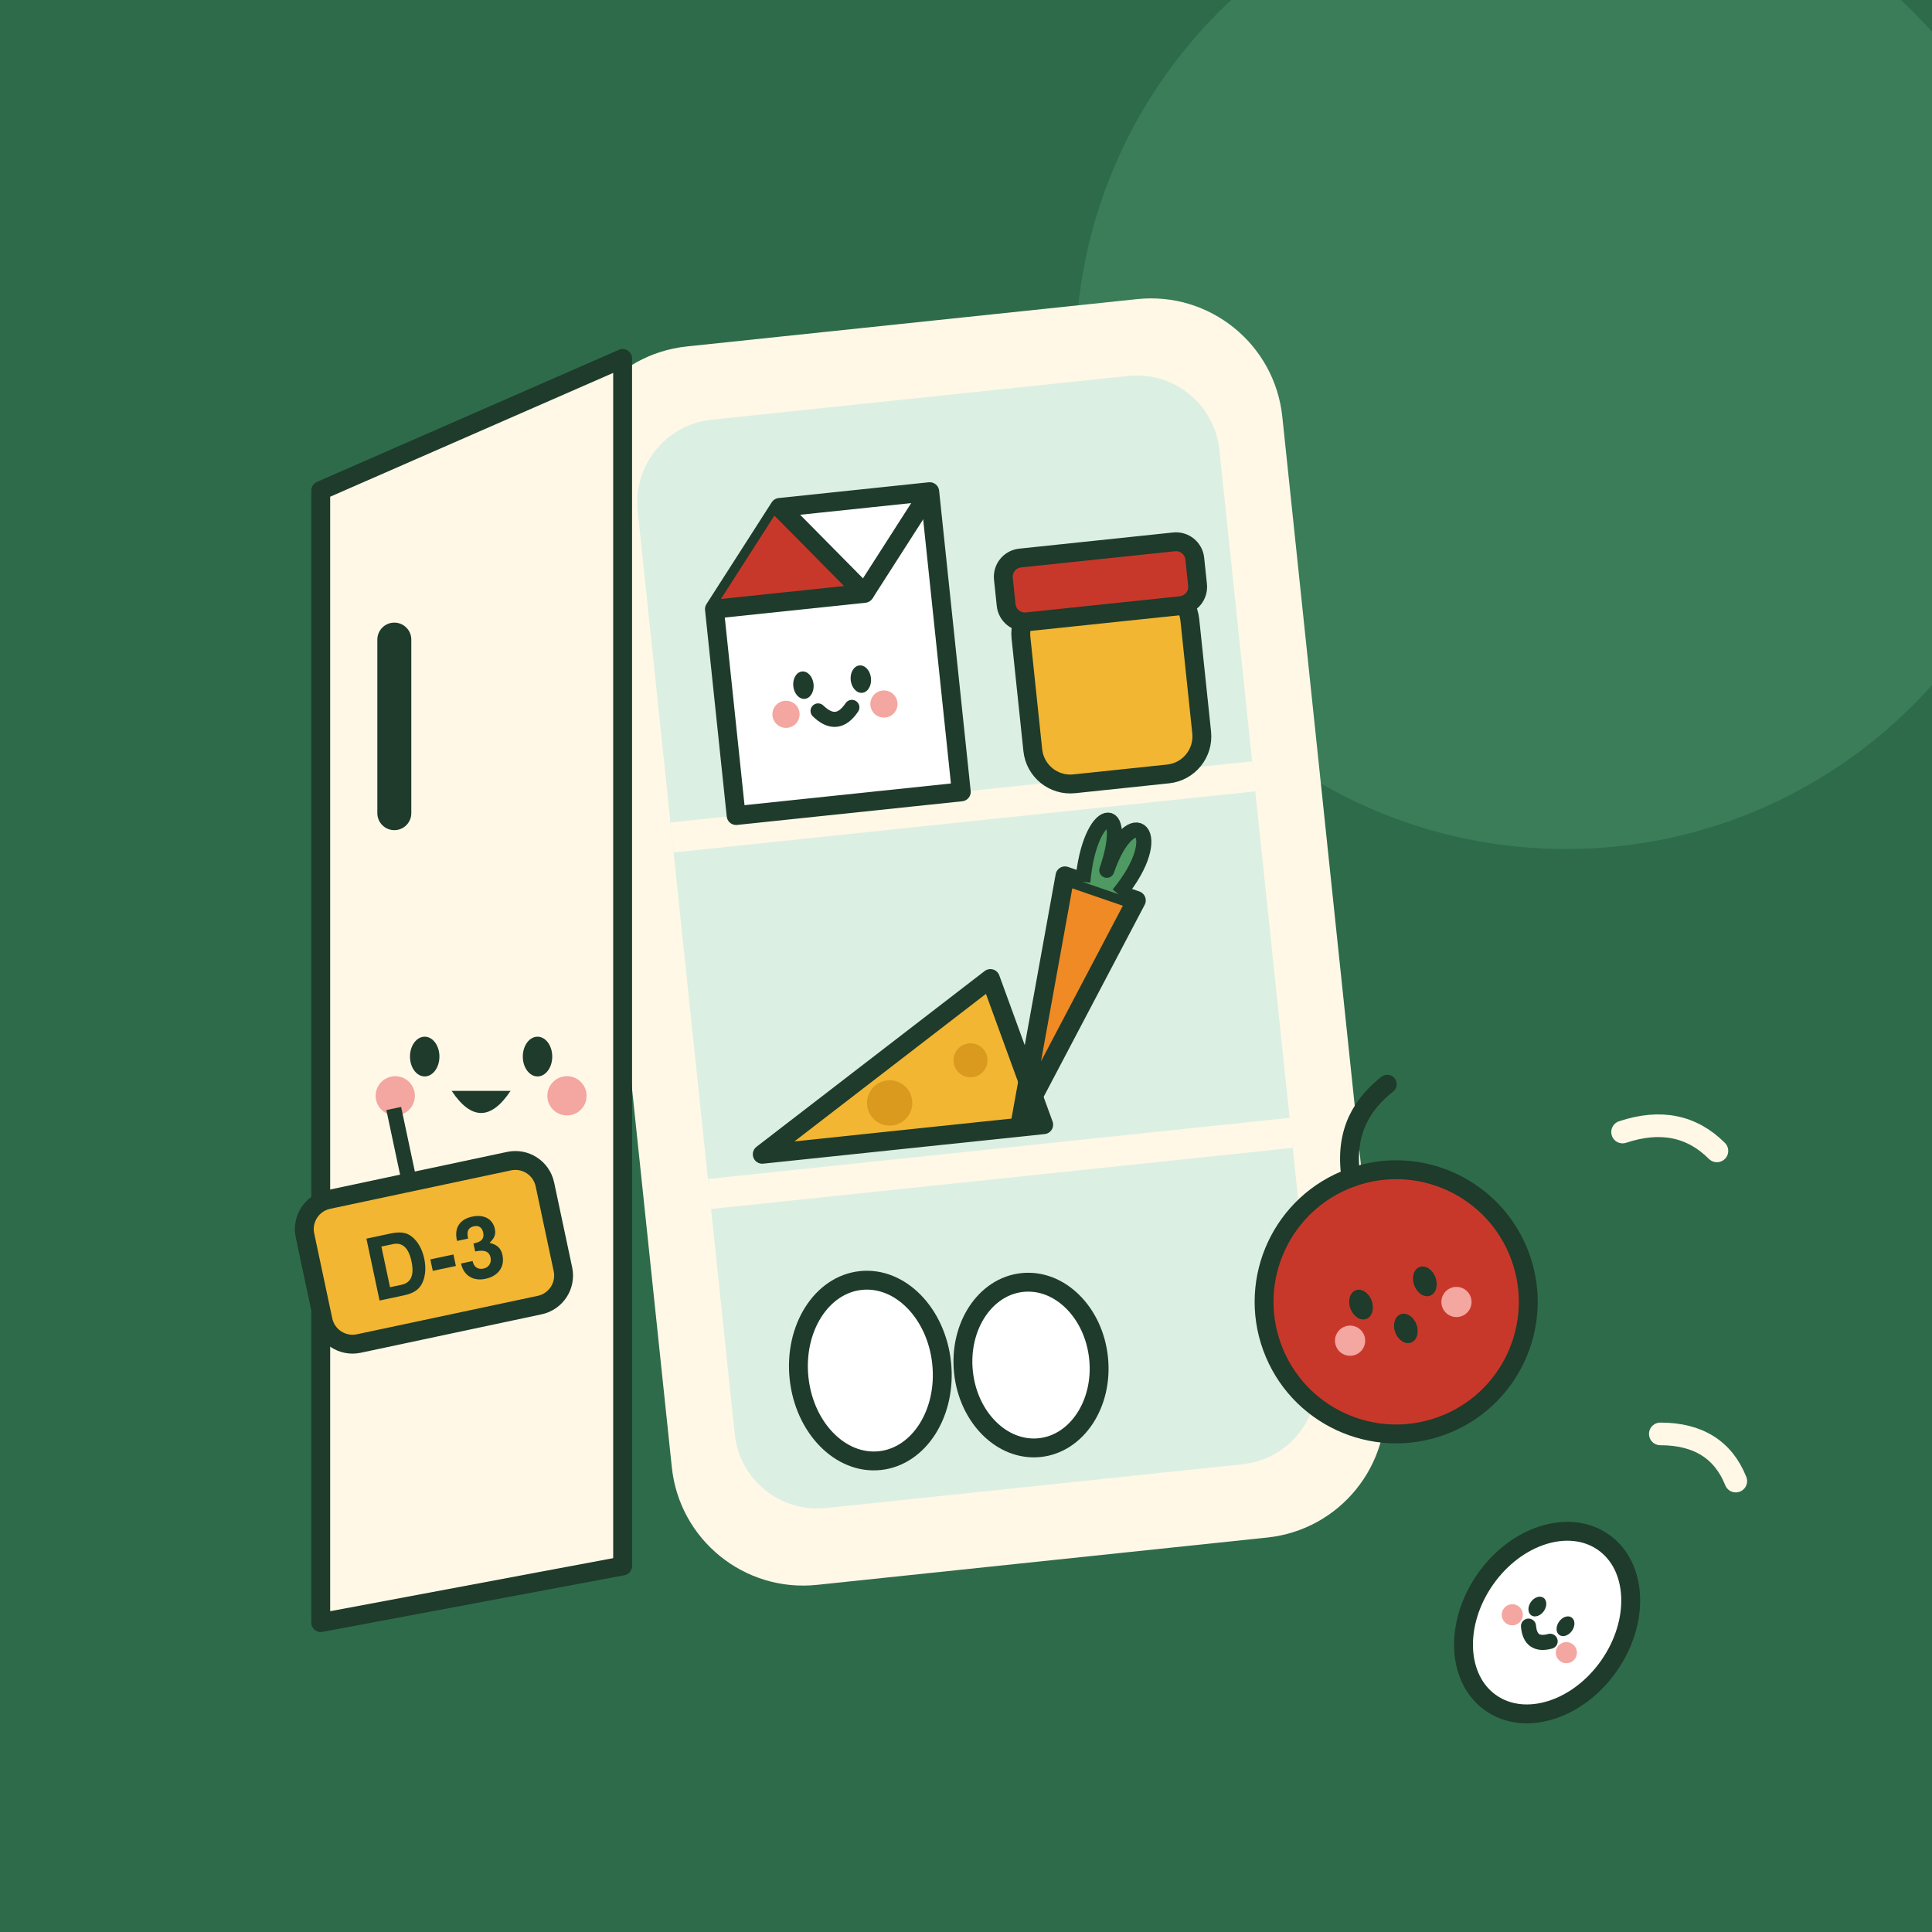
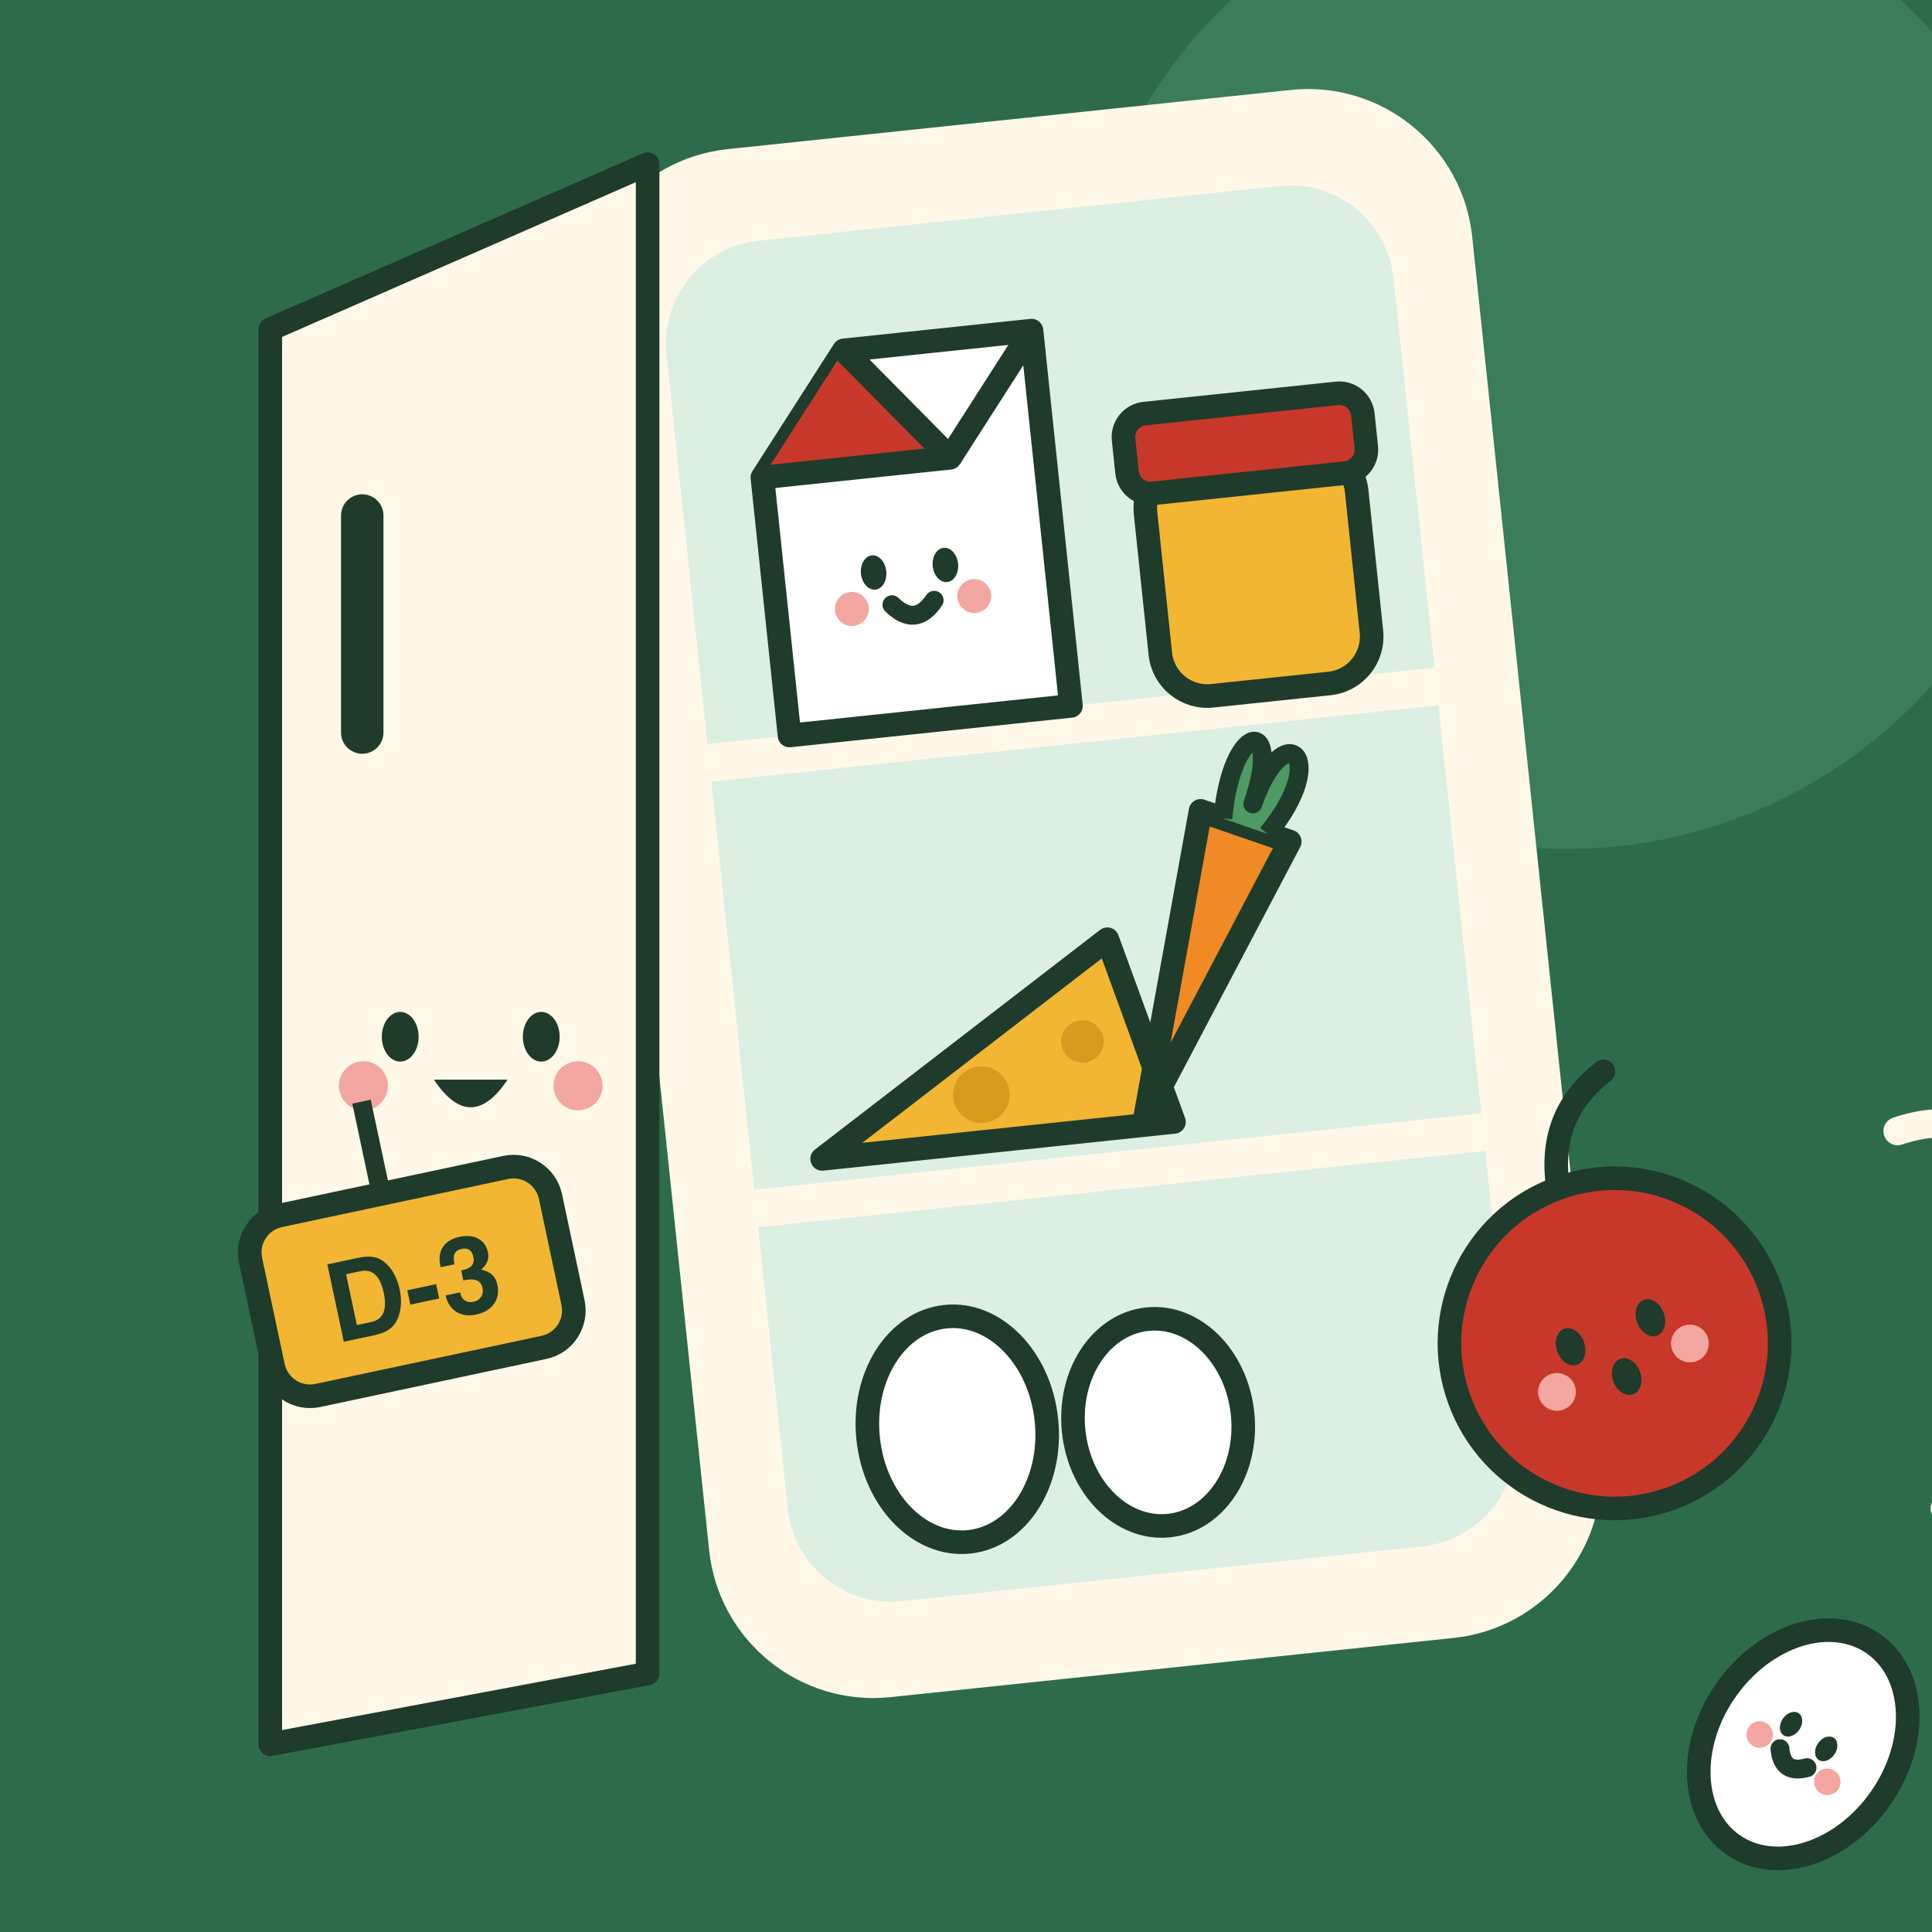
<svg xmlns="http://www.w3.org/2000/svg" width="1024" height="1024" viewBox="0 0 1024 1024">
  <rect width="1024" height="1024" fill="#2E6B4A" />
  <circle cx="830" cy="190" r="260" fill="#3A7D58" />
-   <g transform="rotate(-6 512 520)">
-     <rect x="330" y="170" width="380" height="660" rx="70" fill="#FFF8E7" />
-     <rect x="365" y="210" width="310" height="580" rx="44" fill="#DCEFE3" />
-     <rect x="365" y="420" width="310" height="16" fill="#FFF8E7" />
-     <rect x="365" y="610" width="310" height="16" fill="#FFF8E7" />
-     <g transform="translate(400,250)">
-       <path d="M0 60 L40 10 L120 10 L120 170 L0 170 Z" fill="#FFFFFF" stroke="#1E3B2B" stroke-width="10" stroke-linejoin="round" />
-       <path d="M40 10 L80 60 L0 60" fill="#C8382A" stroke="#1E3B2B" stroke-width="10" stroke-linejoin="round" />
-       <path d="M80 60 L120 10" stroke="#1E3B2B" stroke-width="10" />
-       <ellipse cx="42.7" cy="105" rx="5.4" ry="7.29" fill="#1E3B2B" />
-       <ellipse cx="73.3" cy="105" rx="5.4" ry="7.29" fill="#1E3B2B" />
-       <circle cx="31.9" cy="119.4" r="7.2" fill="#F4A6A0" />
-       <circle cx="84.1" cy="119.4" r="7.2" fill="#F4A6A0" />
-       <path d="M49.0 119.4 q9.0 10.8 18.0 0" fill="none" stroke="#1E3B2B" stroke-width="8" stroke-linejoin="round" stroke-linecap="round" />
+   <g transform="translate(512 512) scale(1.25) translate(-465 -530)">
+     <g transform="rotate(-6 512 520)">
+       <rect x="330" y="170" width="380" height="660" rx="70" fill="#FFF8E7" />
+       <rect x="365" y="210" width="310" height="580" rx="44" fill="#DCEFE3" />
+       <rect x="365" y="420" width="310" height="16" fill="#FFF8E7" />
+       <rect x="365" y="610" width="310" height="16" fill="#FFF8E7" />
+       <g transform="translate(400,250)">
+         <path d="M0 60 L40 10 L120 10 L120 170 L0 170 Z" fill="#FFFFFF" stroke="#1E3B2B" stroke-width="10" stroke-linejoin="round" />
+         <path d="M40 10 L80 60 L0 60" fill="#C8382A" stroke="#1E3B2B" stroke-width="10" stroke-linejoin="round" />
+         <path d="M80 60 L120 10" stroke="#1E3B2B" stroke-width="10" />
+         <ellipse cx="42.7" cy="105" rx="5.4" ry="7.29" fill="#1E3B2B" />
+         <ellipse cx="73.3" cy="105" rx="5.4" ry="7.29" fill="#1E3B2B" />
+         <circle cx="31.9" cy="119.4" r="7.2" fill="#F4A6A0" />
+         <circle cx="84.1" cy="119.4" r="7.2" fill="#F4A6A0" />
+         <path d="M49.0 119.4 q9.0 10.8 18.0 0" fill="none" stroke="#1E3B2B" stroke-width="8" stroke-linejoin="round" stroke-linecap="round" />
+       </g>
+       <g transform="translate(560,300)">
+         <rect x="0" y="22" width="90" height="100" rx="20" fill="#F2B632" stroke="#1E3B2B" stroke-width="10" />
+         <rect x="-6" y="0" width="102" height="34" rx="10" fill="#C8382A" stroke="#1E3B2B" stroke-width="10" />
+       </g>
+       <g transform="translate(395,500)">
+         <path d="M0 100 L130 20 L150 100 Z" fill="#F2B632" stroke="#1E3B2B" stroke-width="10" stroke-linejoin="round" />
+         <circle cx="70" cy="80" r="12" fill="#D99A1E" />
+         <circle cx="115" cy="62" r="9" fill="#D99A1E" />
+       </g>
+       <g transform="translate(570,470) rotate(25)">
+         <path d="M0 0 L40 0 L20 130 Z" fill="#F08A24" stroke="#1E3B2B" stroke-width="10" stroke-linejoin="round" />
+         <path d="M10 0 C0 -40 20 -50 20 -10 C20 -50 45 -40 30 0" fill="#4F9A63" stroke="#1E3B2B" stroke-width="8" stroke-linejoin="round" />
+       </g>
+       <g transform="translate(400,660)">
+         <ellipse cx="40" cy="60" rx="38" ry="48" fill="#FFFFFF" stroke="#1E3B2B" stroke-width="10" />
+         <ellipse cx="125" cy="66" rx="36" ry="44" fill="#FFFFFF" stroke="#1E3B2B" stroke-width="10" />
+       </g>
    </g>
-     <g transform="translate(560,300)">
-       <rect x="0" y="22" width="90" height="100" rx="20" fill="#F2B632" stroke="#1E3B2B" stroke-width="10" />
-       <rect x="-6" y="0" width="102" height="34" rx="10" fill="#C8382A" stroke="#1E3B2B" stroke-width="10" />
+     <path d="M330 190 L170 260 L170 860 L330 830 Z" fill="#FFF8E7" stroke="#1E3B2B" stroke-width="10" stroke-linejoin="round" />
+     <rect x="200" y="330" width="18" height="110" rx="9" fill="#1E3B2B" />
+     <ellipse cx="225.1" cy="560" rx="7.8" ry="10.53" fill="#1E3B2B" />
+     <ellipse cx="284.9" cy="560" rx="7.8" ry="10.53" fill="#1E3B2B" />
+     <circle cx="209.5" cy="580.8" r="10.4" fill="#F4A6A0" />
+     <circle cx="300.5" cy="580.8" r="10.4" fill="#F4A6A0" />
+     <path d="M239.4 578.2 q15.6 23.4 31.2 0 z" fill="#1E3B2B" />
+     <g transform="translate(740,690) rotate(-20)">
+       <circle cx="0" cy="0" r="70" fill="#C8382A" stroke="#1E3B2B" stroke-width="10" />
+       <path d="M0 -70 C5 -95 20 -105 35 -110" stroke="#1E3B2B" stroke-width="10" fill="none" stroke-linecap="round" />
+       <ellipse cx="-18.0" cy="-5" rx="6.0" ry="8.1" fill="#1E3B2B" />
+       <ellipse cx="18.0" cy="-5" rx="6.0" ry="8.1" fill="#1E3B2B" />
+       <circle cx="-30.0" cy="11.0" r="8.0" fill="#F4A6A0" />
+       <circle cx="30.0" cy="11.0" r="8.0" fill="#F4A6A0" />
+       <ellipse cx="0" cy="15.0" rx="6.0" ry="8.0" fill="#1E3B2B" />
    </g>
-     <g transform="translate(395,500)">
-       <path d="M0 100 L130 20 L150 100 Z" fill="#F2B632" stroke="#1E3B2B" stroke-width="10" stroke-linejoin="round" />
-       <circle cx="70" cy="80" r="12" fill="#D99A1E" />
-       <circle cx="115" cy="62" r="9" fill="#D99A1E" />
+     <g transform="translate(820,860) rotate(35)">
+       <ellipse cx="0" cy="0" rx="40" ry="52" fill="#FFFFFF" stroke="#1E3B2B" stroke-width="10" />
+       <ellipse cx="-9.1" cy="-4" rx="4.2" ry="5.67" fill="#1E3B2B" />
+       <ellipse cx="9.1" cy="-4" rx="4.2" ry="5.67" fill="#1E3B2B" />
+       <circle cx="-17.5" cy="7.2" r="5.6" fill="#F4A6A0" />
+       <circle cx="17.5" cy="7.2" r="5.6" fill="#F4A6A0" />
+       <path d="M-7.0 7.2 q7.0 8.4 14.0 0" fill="none" stroke="#1E3B2B" stroke-width="8" stroke-linejoin="round" stroke-linecap="round" />
    </g>
-     <g transform="translate(570,470) rotate(25)">
-       <path d="M0 0 L40 0 L20 130 Z" fill="#F08A24" stroke="#1E3B2B" stroke-width="10" stroke-linejoin="round" />
-       <path d="M10 0 C0 -40 20 -50 20 -10 C20 -50 45 -40 30 0" fill="#4F9A63" stroke="#1E3B2B" stroke-width="8" stroke-linejoin="round" />
+     <g transform="translate(150,600) rotate(-12)">
+       <path d="M60 0 L60 40" stroke="#1E3B2B" stroke-width="8" />
+       <rect x="0" y="40" width="130" height="78" rx="16" fill="#F2B632" stroke="#1E3B2B" stroke-width="10" />
+       <text x="65" y="98" text-anchor="middle" font-family="Helvetica Neue" font-weight="900" font-size="46" fill="#1E3B2B">D-3</text>
    </g>
-     <g transform="translate(400,660)">
-       <ellipse cx="40" cy="60" rx="38" ry="48" fill="#FFFFFF" stroke="#1E3B2B" stroke-width="10" />
-       <ellipse cx="125" cy="66" rx="36" ry="44" fill="#FFFFFF" stroke="#1E3B2B" stroke-width="10" />
-     </g>
+     <path d="M860 600 q30 -10 50 10 M880 760 q30 0 40 25" stroke="#FFF8E7" stroke-width="12" fill="none" stroke-linecap="round" />
  </g>
-   <path d="M330 190 L170 260 L170 860 L330 830 Z" fill="#FFF8E7" stroke="#1E3B2B" stroke-width="10" stroke-linejoin="round" />
-   <rect x="200" y="330" width="18" height="110" rx="9" fill="#1E3B2B" />
-   <ellipse cx="225.1" cy="560" rx="7.8" ry="10.53" fill="#1E3B2B" />
-   <ellipse cx="284.9" cy="560" rx="7.8" ry="10.53" fill="#1E3B2B" />
-   <circle cx="209.5" cy="580.8" r="10.4" fill="#F4A6A0" />
-   <circle cx="300.5" cy="580.8" r="10.4" fill="#F4A6A0" />
-   <path d="M239.4 578.2 q15.6 23.4 31.2 0 z" fill="#1E3B2B" />
-   <g transform="translate(740,690) rotate(-20)">
-     <circle cx="0" cy="0" r="70" fill="#C8382A" stroke="#1E3B2B" stroke-width="10" />
-     <path d="M0 -70 C5 -95 20 -105 35 -110" stroke="#1E3B2B" stroke-width="10" fill="none" stroke-linecap="round" />
-     <ellipse cx="-18.0" cy="-5" rx="6.0" ry="8.1" fill="#1E3B2B" />
-     <ellipse cx="18.0" cy="-5" rx="6.0" ry="8.1" fill="#1E3B2B" />
-     <circle cx="-30.0" cy="11.0" r="8.0" fill="#F4A6A0" />
-     <circle cx="30.0" cy="11.0" r="8.0" fill="#F4A6A0" />
-     <ellipse cx="0" cy="15.0" rx="6.0" ry="8.0" fill="#1E3B2B" />
-   </g>
-   <g transform="translate(820,860) rotate(35)">
-     <ellipse cx="0" cy="0" rx="40" ry="52" fill="#FFFFFF" stroke="#1E3B2B" stroke-width="10" />
-     <ellipse cx="-9.1" cy="-4" rx="4.2" ry="5.67" fill="#1E3B2B" />
-     <ellipse cx="9.1" cy="-4" rx="4.2" ry="5.67" fill="#1E3B2B" />
-     <circle cx="-17.5" cy="7.2" r="5.6" fill="#F4A6A0" />
-     <circle cx="17.5" cy="7.2" r="5.6" fill="#F4A6A0" />
-     <path d="M-7.0 7.2 q7.0 8.4 14.0 0" fill="none" stroke="#1E3B2B" stroke-width="8" stroke-linejoin="round" stroke-linecap="round" />
-   </g>
-   <g transform="translate(150,600) rotate(-12)">
-     <path d="M60 0 L60 40" stroke="#1E3B2B" stroke-width="8" />
-     <rect x="0" y="40" width="130" height="78" rx="16" fill="#F2B632" stroke="#1E3B2B" stroke-width="10" />
-     <text x="65" y="98" text-anchor="middle" font-family="Helvetica Neue" font-weight="900" font-size="46" fill="#1E3B2B">D-3</text>
-   </g>
-   <path d="M860 600 q30 -10 50 10 M880 760 q30 0 40 25" stroke="#FFF8E7" stroke-width="12" fill="none" stroke-linecap="round" />
</svg>
